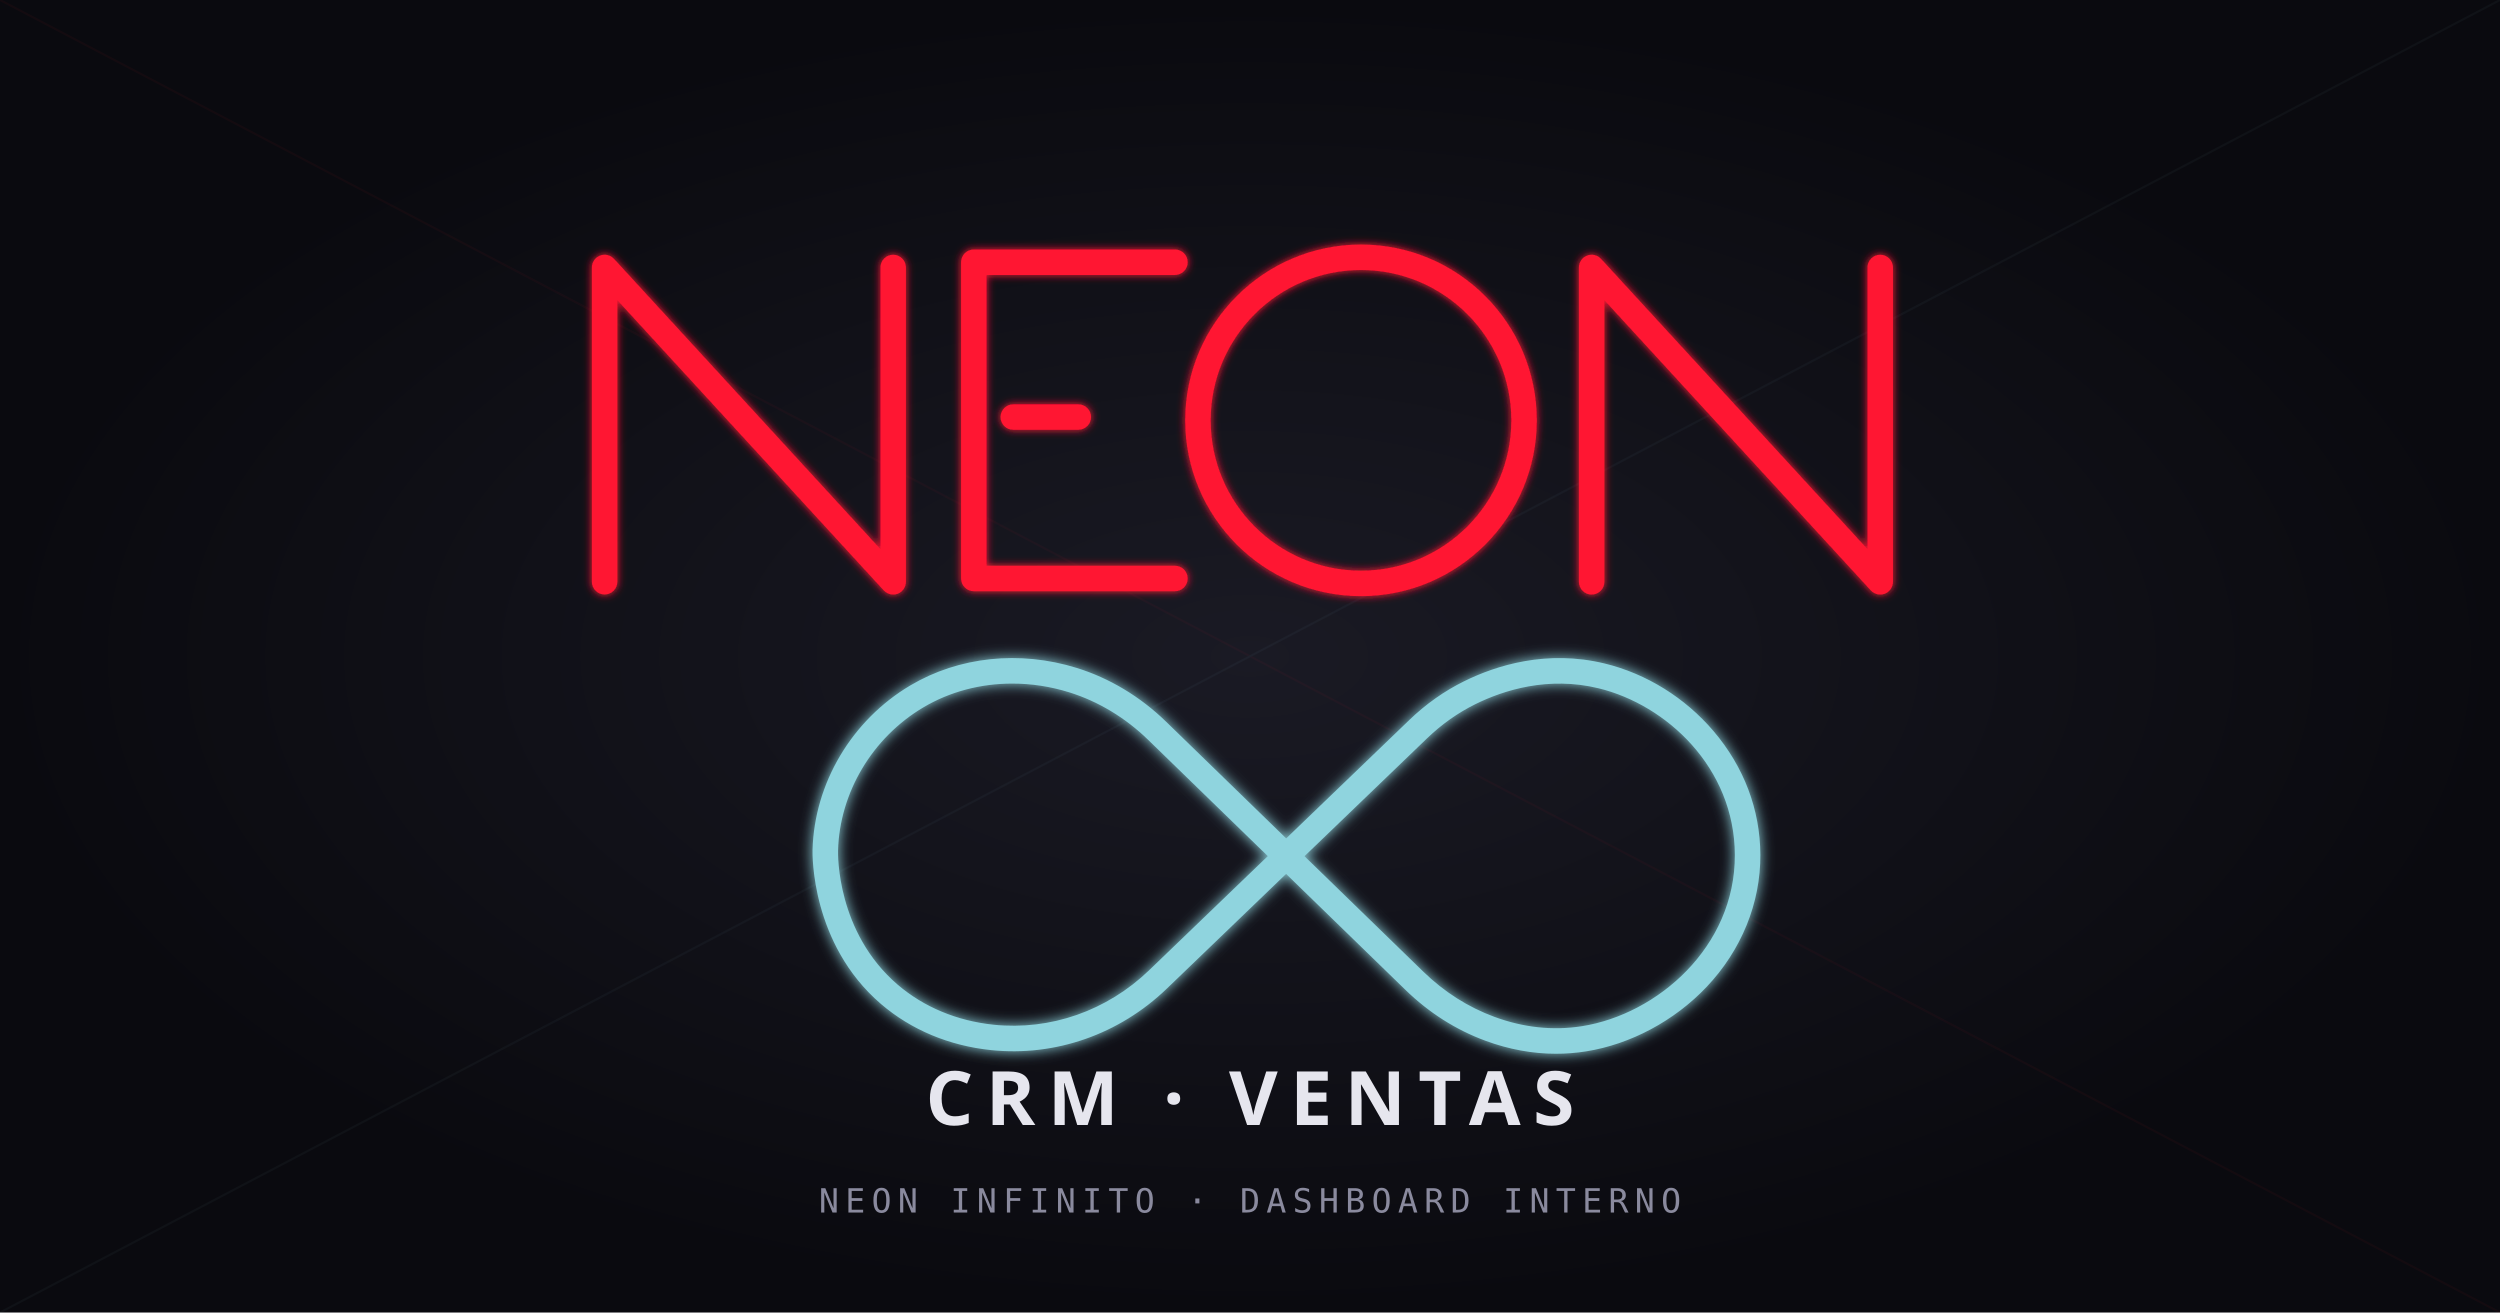
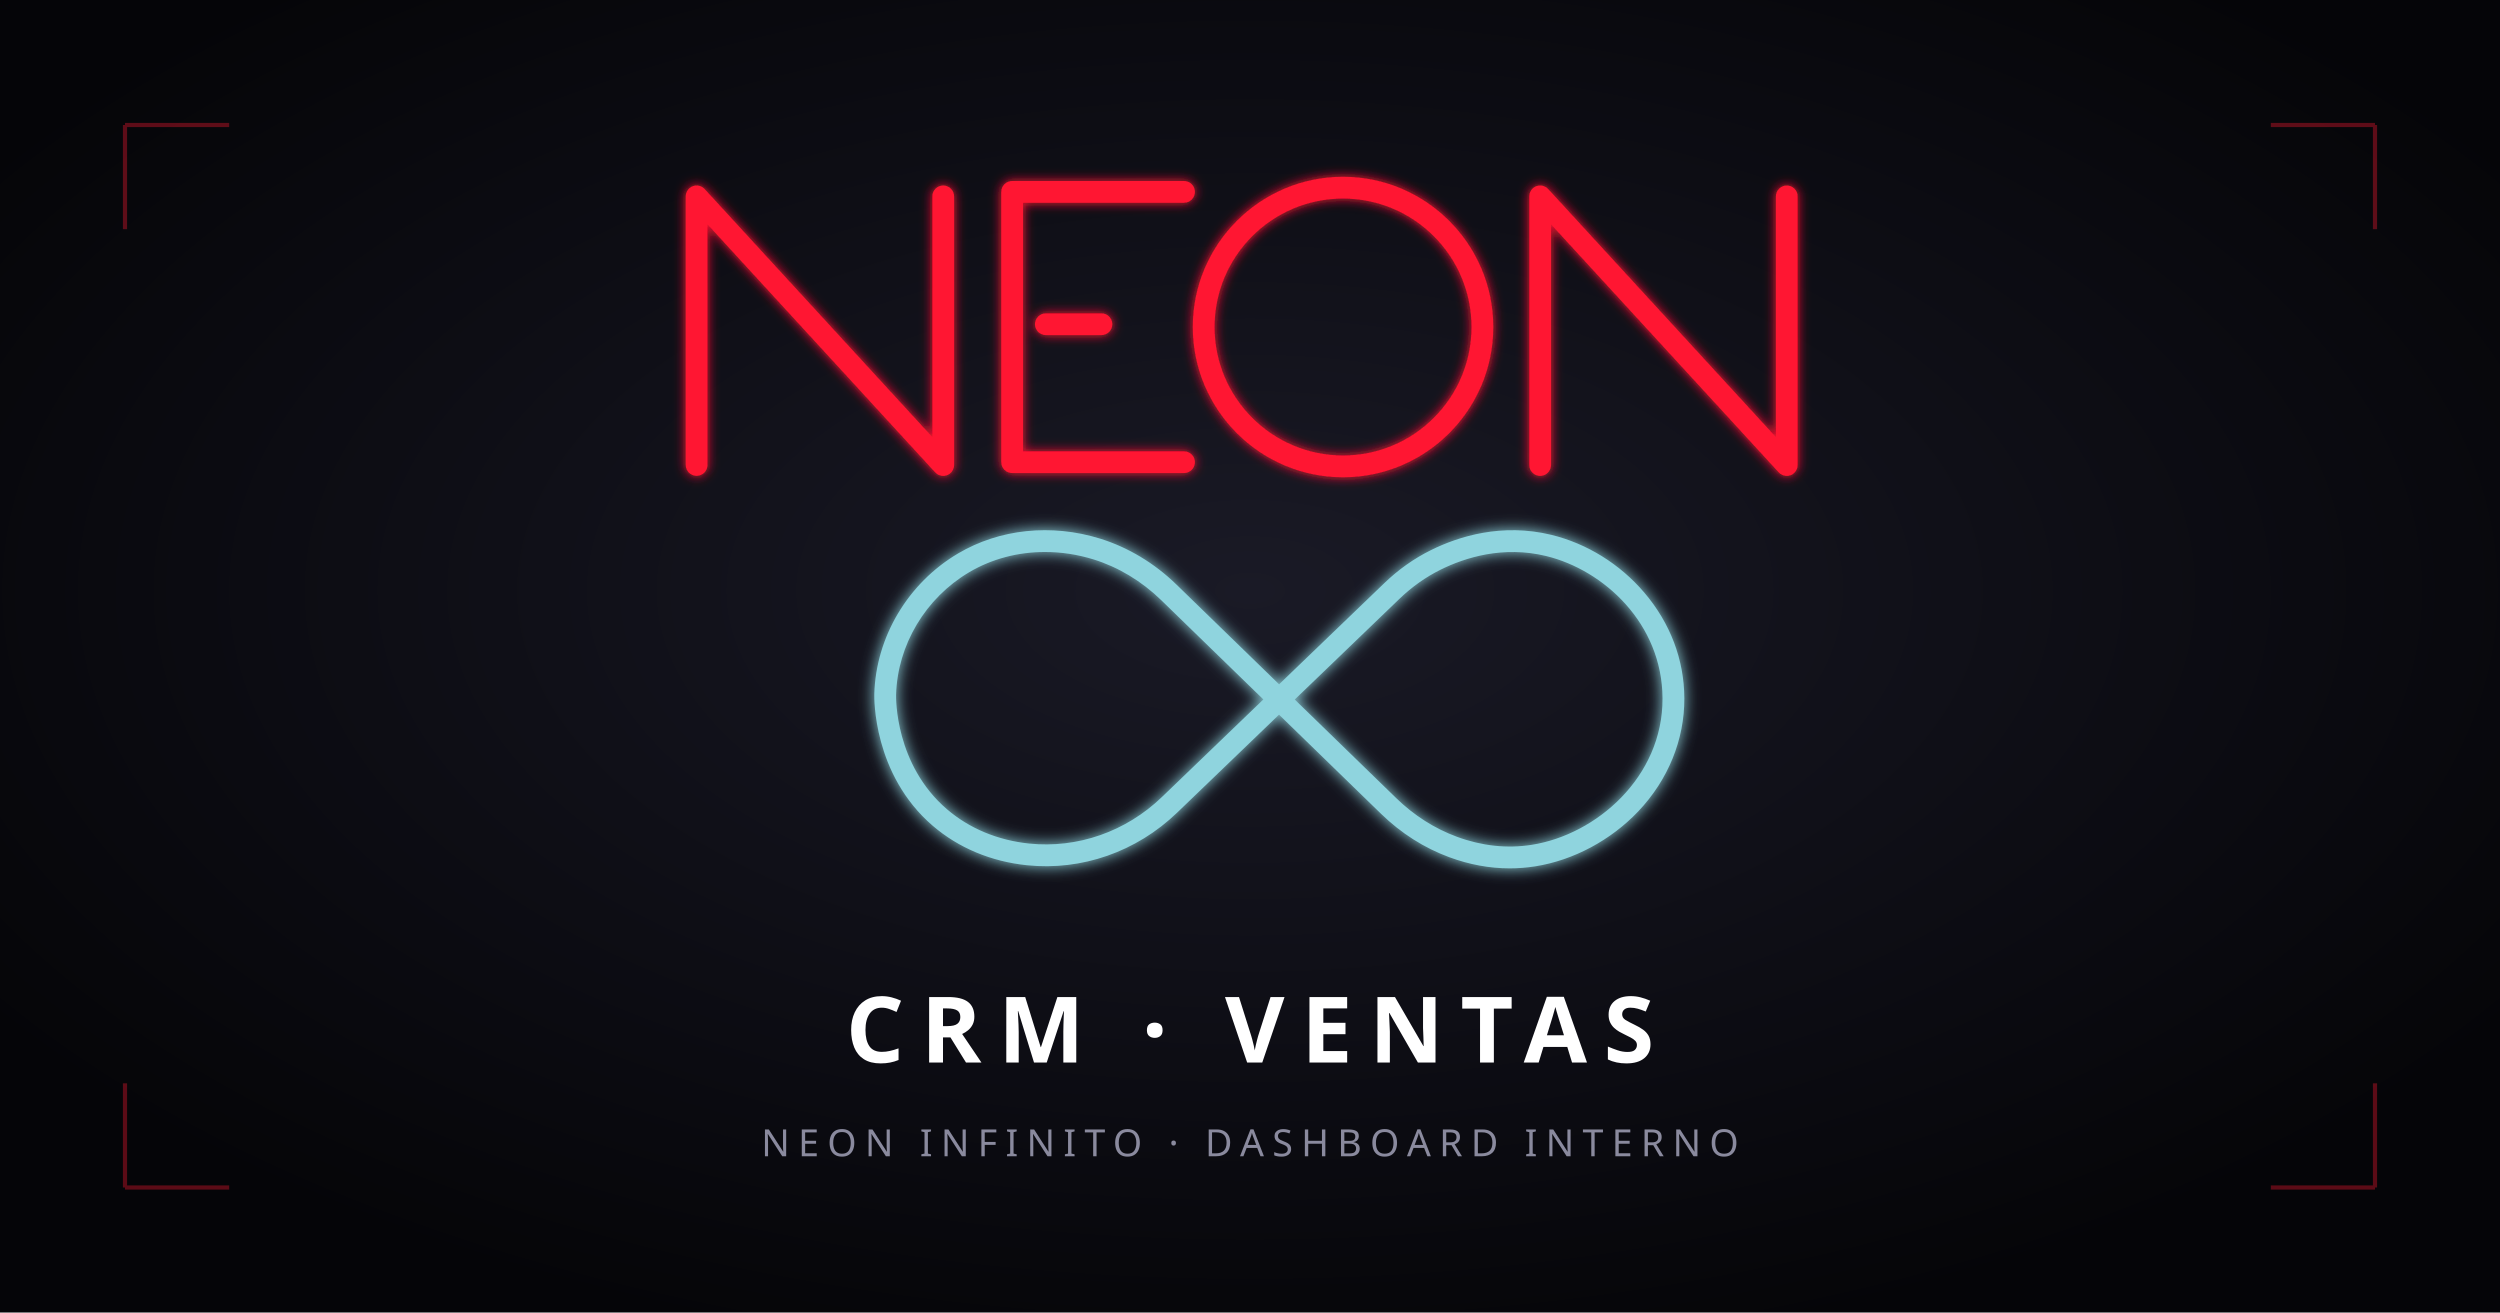
<svg xmlns="http://www.w3.org/2000/svg" viewBox="0 0 1200 630" width="1200" height="630">
  <defs>
-     <radialGradient id="bg-glow" cx="50%" cy="50%" r="50%">
-       <stop offset="0%" stop-color="#1a1a24" />
-       <stop offset="100%" stop-color="#0a0a0f" />
+     <radialGradient id="bg-glow" cx="50%" cy="45%" r="60%">
+       <stop offset="0%" stop-color="#1a1a26" />
+       <stop offset="60%" stop-color="#0d0d14" />
+       <stop offset="100%" stop-color="#050508" />
    </radialGradient>
    <filter id="red-glow" x="-30%" y="-30%" width="160%" height="160%">
-       <feGaussianBlur stdDeviation="4" result="b" />
+       <feGaussianBlur stdDeviation="6" result="b" />
      <feMerge>
        <feMergeNode in="b" />
        <feMergeNode in="SourceGraphic" />
      </feMerge>
    </filter>
    <filter id="cyan-glow" x="-30%" y="-30%" width="160%" height="160%">
-       <feGaussianBlur stdDeviation="6" result="b" />
+       <feGaussianBlur stdDeviation="8" result="b" />
      <feMerge>
        <feMergeNode in="b" />
        <feMergeNode in="SourceGraphic" />
      </feMerge>
    </filter>
  </defs>
  <rect width="1200" height="630" fill="url(#bg-glow)" />
-   <g opacity="0.04">
-     <line x1="0" y1="0" x2="1200" y2="630" stroke="#FF1830" stroke-width="1" />
-     <line x1="0" y1="630" x2="1200" y2="0" stroke="#8FD4DE" stroke-width="1" />
+   <g stroke="#FF1830" stroke-width="2" fill="none" opacity="0.35">
+     <path d="M 60 60 L 60 110 M 60 60 L 110 60" />
+     <path d="M 1140 60 L 1140 110 M 1140 60 L 1090 60" />
+     <path d="M 60 570 L 60 520 M 60 570 L 110 570" />
+     <path d="M 1140 570 L 1140 520 M 1140 570 L 1090 570" />
  </g>
-   <g transform="translate(250, 100) scale(0.54)">
-     <g transform="translate(-1500, -600)" filter="url(#red-glow)">
-       <g fill="#FF1830">
+   <g transform="translate(300, 70) scale(0.4615)">
+     <g transform="translate(-1500, -600)">
+       <g fill="#FF1830" filter="url(#red-glow)">
        <path d="M1830.98,943.35c-3.12,0-6.17-1.29-8.36-3.67l-236.8-257.99v250.24c0,6.26-5.08,11.34-11.34,11.34           s-11.34-5.08-11.34-11.34V652.57c0-4.67,2.87-8.87,7.22-10.57c4.36-1.7,9.31-0.54,12.47,2.9l236.8,257.99V652.57           c0-6.26,5.08-11.34,11.34-11.34s11.34,5.08,11.34,11.34v279.44c0,4.67-2.87,8.87-7.22,10.57           C1833.75,943.1,1832.36,943.35,1830.98,943.35z" />
        <path d="M2081.45,940.36h-178.79c-6.26,0-11.34-5.08-11.34-11.34V647.9c0-6.26,5.08-11.34,11.34-11.34h178.79           c6.26,0,11.34,5.08,11.34,11.34s-5.08,11.34-11.34,11.34H1914v258.45h167.45c6.26,0,11.34,5.08,11.34,11.34           S2087.71,940.36,2081.45,940.36z" />
        <path d="M1995.54,796.87h-57.82c-6.26,0-11.34-5.08-11.34-11.34s5.08-11.34,11.34-11.34h57.82           c6.26,0,11.34,5.08,11.34,11.34S2001.8,796.87,1995.54,796.87z" />
        <path d="M2246.82,944.74c-86.17,0-156.28-70.11-156.28-156.28c0-86.17,70.11-156.28,156.28-156.28           s156.28,70.11,156.28,156.28C2403.1,874.63,2332.99,944.74,2246.82,944.74z M2246.82,654.86c-73.67,0-133.6,59.93-133.6,133.6           s59.93,133.6,133.6,133.6s133.6-59.93,133.6-133.6S2320.49,654.86,2246.82,654.86z" />
        <path d="M2708.34,943.35c-3.12,0-6.17-1.29-8.36-3.67l-236.8-257.99v250.32c0,6.26-5.08,11.34-11.34,11.34           s-11.34-5.08-11.34-11.34V652.57c0-4.67,2.87-8.87,7.22-10.57c4.36-1.7,9.31-0.54,12.47,2.9L2697,902.89V652.57           c0-6.26,5.08-11.34,11.34-11.34s11.34,5.08,11.34,11.34v279.44c0,4.67-2.87,8.87-7.22,10.57           C2711.12,943.1,2709.72,943.35,2708.34,943.35z" />
      </g>
-     </g>
-     <g transform="translate(-1500, -600)" filter="url(#cyan-glow)">
-       <path fill="#8FD4DE" d="M2420.21,1351.48c-20.88,0-41.89-3.86-62.74-11.54c-26.3-9.69-50.25-24.92-71.18-45.27l-106.05-103.06         l-106.14,102.08c-42.21,40.6-99.11,60.48-156.12,54.55c-37.24-3.87-71.06-18.04-97.81-40.97c-62.45-53.54-60.97-133.61-60.88-137         c1.65-59.37,34.98-115.4,86.98-146.21c43.23-25.61,97.1-31.28,147.81-15.54c29.11,9.03,56.52,25.5,79.29,47.62l106.95,103.93         l109.47-105.28c14.69-14.13,31.05-25.69,48.62-34.37c28.64-14.15,73.59-28.37,125.08-15.8c37.07,9.05,71.41,30.39,96.7,60.09         c27.05,31.77,41.44,69.79,41.61,109.93c0.18,43.03-16.83,84.77-47.87,117.52c-28.52,30.09-67.58,50.95-107.16,57.23         C2437.96,1350.78,2429.09,1351.48,2420.21,1351.48z M2196.59,1175.88l105.5,102.52c18.65,18.12,39.92,31.67,63.22,40.26         c26.03,9.6,52.24,12.4,77.9,8.33c67.07-10.64,136.24-70.5,135.91-152.26c-0.32-77.9-61.11-133.46-121.01-148.08         c-44.87-10.95-84.4,1.62-109.66,14.1c-15.48,7.65-29.93,17.87-42.94,30.38L2196.59,1175.88z M1936.82,1022.44         c-28.07,0-55.38,7.14-78.98,21.13c-45.37,26.88-74.44,75.67-75.88,127.33c-0.08,2.94-1.36,72.57,52.97,119.15         c23.24,19.92,52.76,32.24,85.4,35.64c50.35,5.23,100.67-12.39,138.06-48.34l105.58-101.55l-106.4-103.4         c-20.21-19.64-44.49-34.24-70.2-42.22C1970.68,1024.99,1953.61,1022.44,1936.82,1022.44z" />
+       <g filter="url(#cyan-glow)">
+         <path fill="#8FD4DE" d="M2420.21,1351.48c-20.88,0-41.89-3.86-62.74-11.54c-26.3-9.69-50.25-24.92-71.18-45.27l-106.05-103.06           l-106.14,102.08c-42.21,40.6-99.11,60.48-156.12,54.55c-37.24-3.87-71.06-18.04-97.81-40.97c-62.45-53.54-60.97-133.61-60.88-137           c1.65-59.37,34.98-115.4,86.98-146.21c43.23-25.61,97.1-31.28,147.81-15.54c29.11,9.03,56.52,25.5,79.29,47.62l106.95,103.93           l109.47-105.28c14.69-14.13,31.05-25.69,48.62-34.37c28.64-14.15,73.59-28.37,125.08-15.8c37.07,9.05,71.41,30.39,96.7,60.09           c27.05,31.77,41.44,69.79,41.61,109.93c0.18,43.03-16.83,84.77-47.87,117.52c-28.52,30.09-67.58,50.95-107.16,57.23           C2437.96,1350.78,2429.09,1351.48,2420.21,1351.48z M2196.59,1175.88l105.5,102.52c18.65,18.12,39.92,31.67,63.22,40.26           c26.03,9.6,52.24,12.4,77.9,8.33c67.07-10.64,136.24-70.5,135.91-152.26c-0.32-77.9-61.11-133.46-121.01-148.08           c-44.87-10.95-84.4,1.62-109.66,14.1c-15.48,7.65-29.93,17.87-42.94,30.38L2196.59,1175.88z M1936.82,1022.44           c-28.07,0-55.38,7.14-78.98,21.13c-45.37,26.88-74.44,75.67-75.88,127.33c-0.08,2.94-1.36,72.57,52.97,119.15           c23.24,19.92,52.76,32.24,85.4,35.64c50.35,5.23,100.67-12.39,138.06-48.34l105.58-101.55l-106.4-103.4           c-20.21-19.64-44.49-34.24-70.2-42.22C1970.68,1024.99,1953.61,1022.44,1936.82,1022.44z" />
+       </g>
    </g>
  </g>
-   <text x="600" y="540" text-anchor="middle" font-family="Archivo Black, Archivo, system-ui, sans-serif" font-size="36" font-weight="900" fill="#E6E6EE" letter-spacing="6">
+   <text x="600" y="510" text-anchor="middle" font-family="Archivo Black, Archivo, system-ui, sans-serif" font-size="44" font-weight="900" fill="#FFFFFF" letter-spacing="8">
    CRM · VENTAS
  </text>
-   <text x="600" y="582" text-anchor="middle" font-family="JetBrains Mono, ui-monospace, monospace" font-size="16" font-weight="500" fill="#8A8A9E" letter-spacing="3">
-     NEON INFINITO · DASHBOARD INTERNO
+   <text x="600" y="555" text-anchor="middle" font-family="Archivo, system-ui, sans-serif" font-size="18" font-weight="500" fill="#8A8A9E" letter-spacing="4">
+     NEON INFINITO  ·  DASHBOARD INTERNO
  </text>
</svg>
